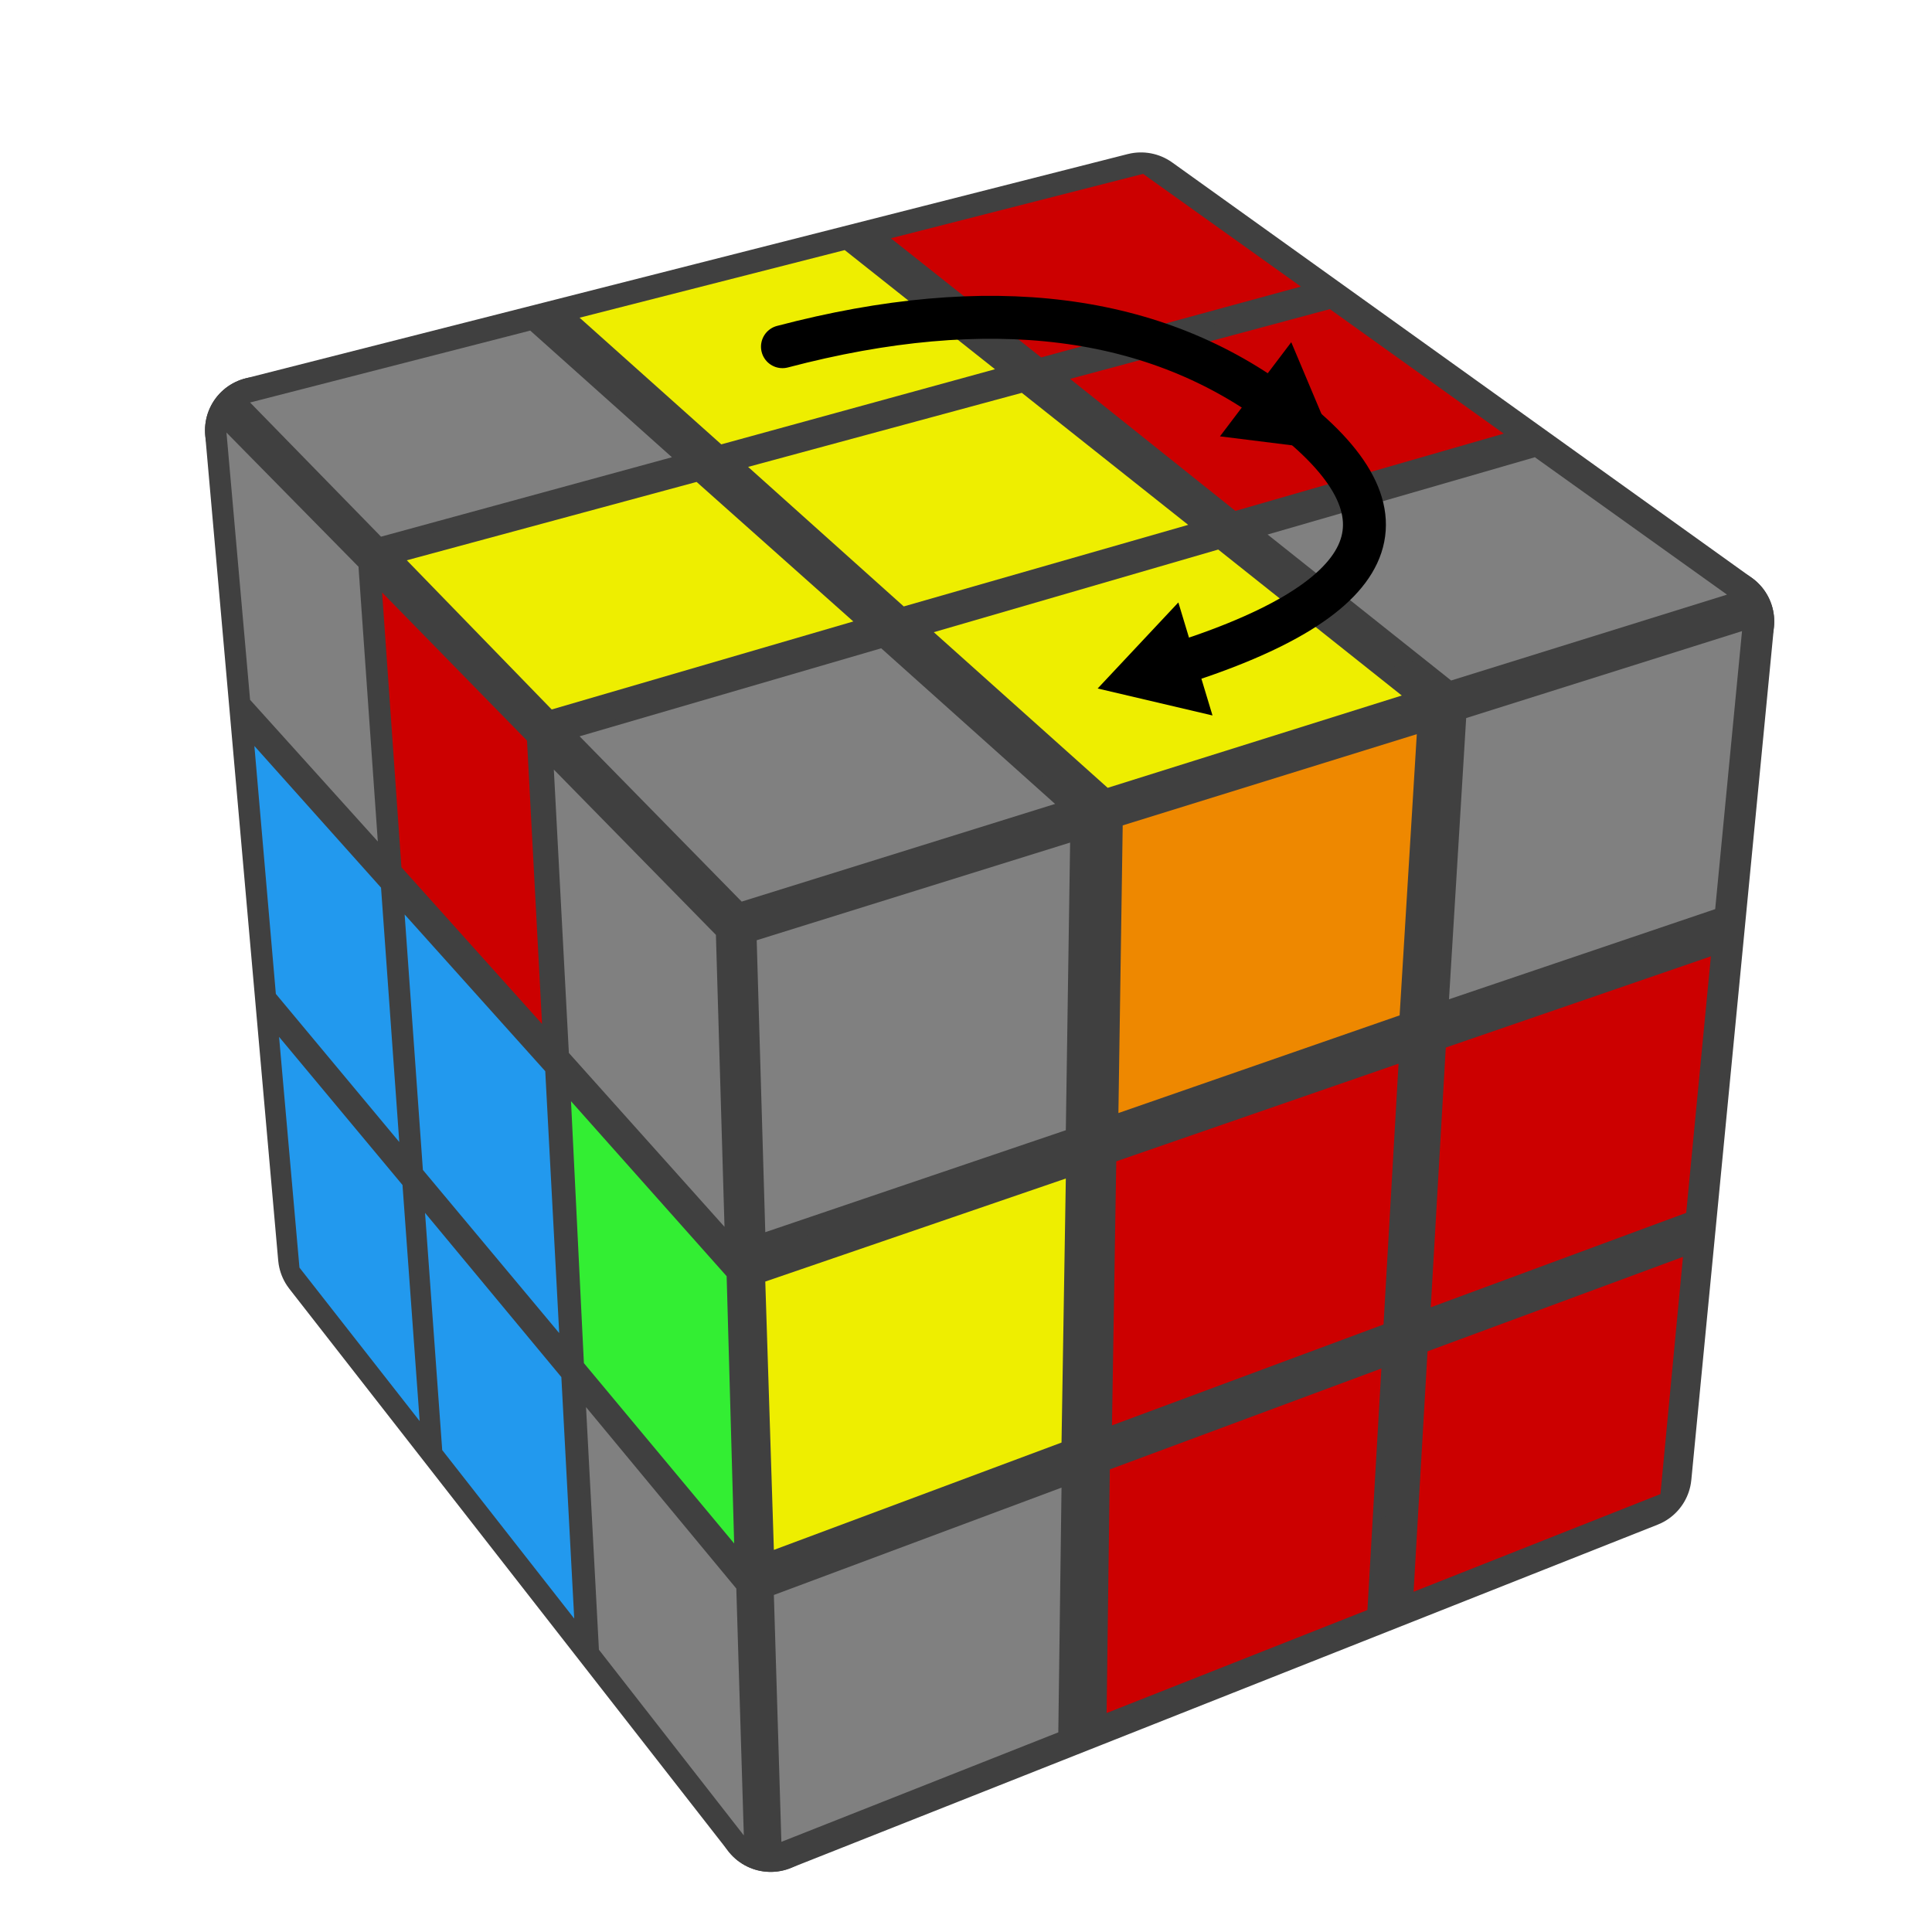
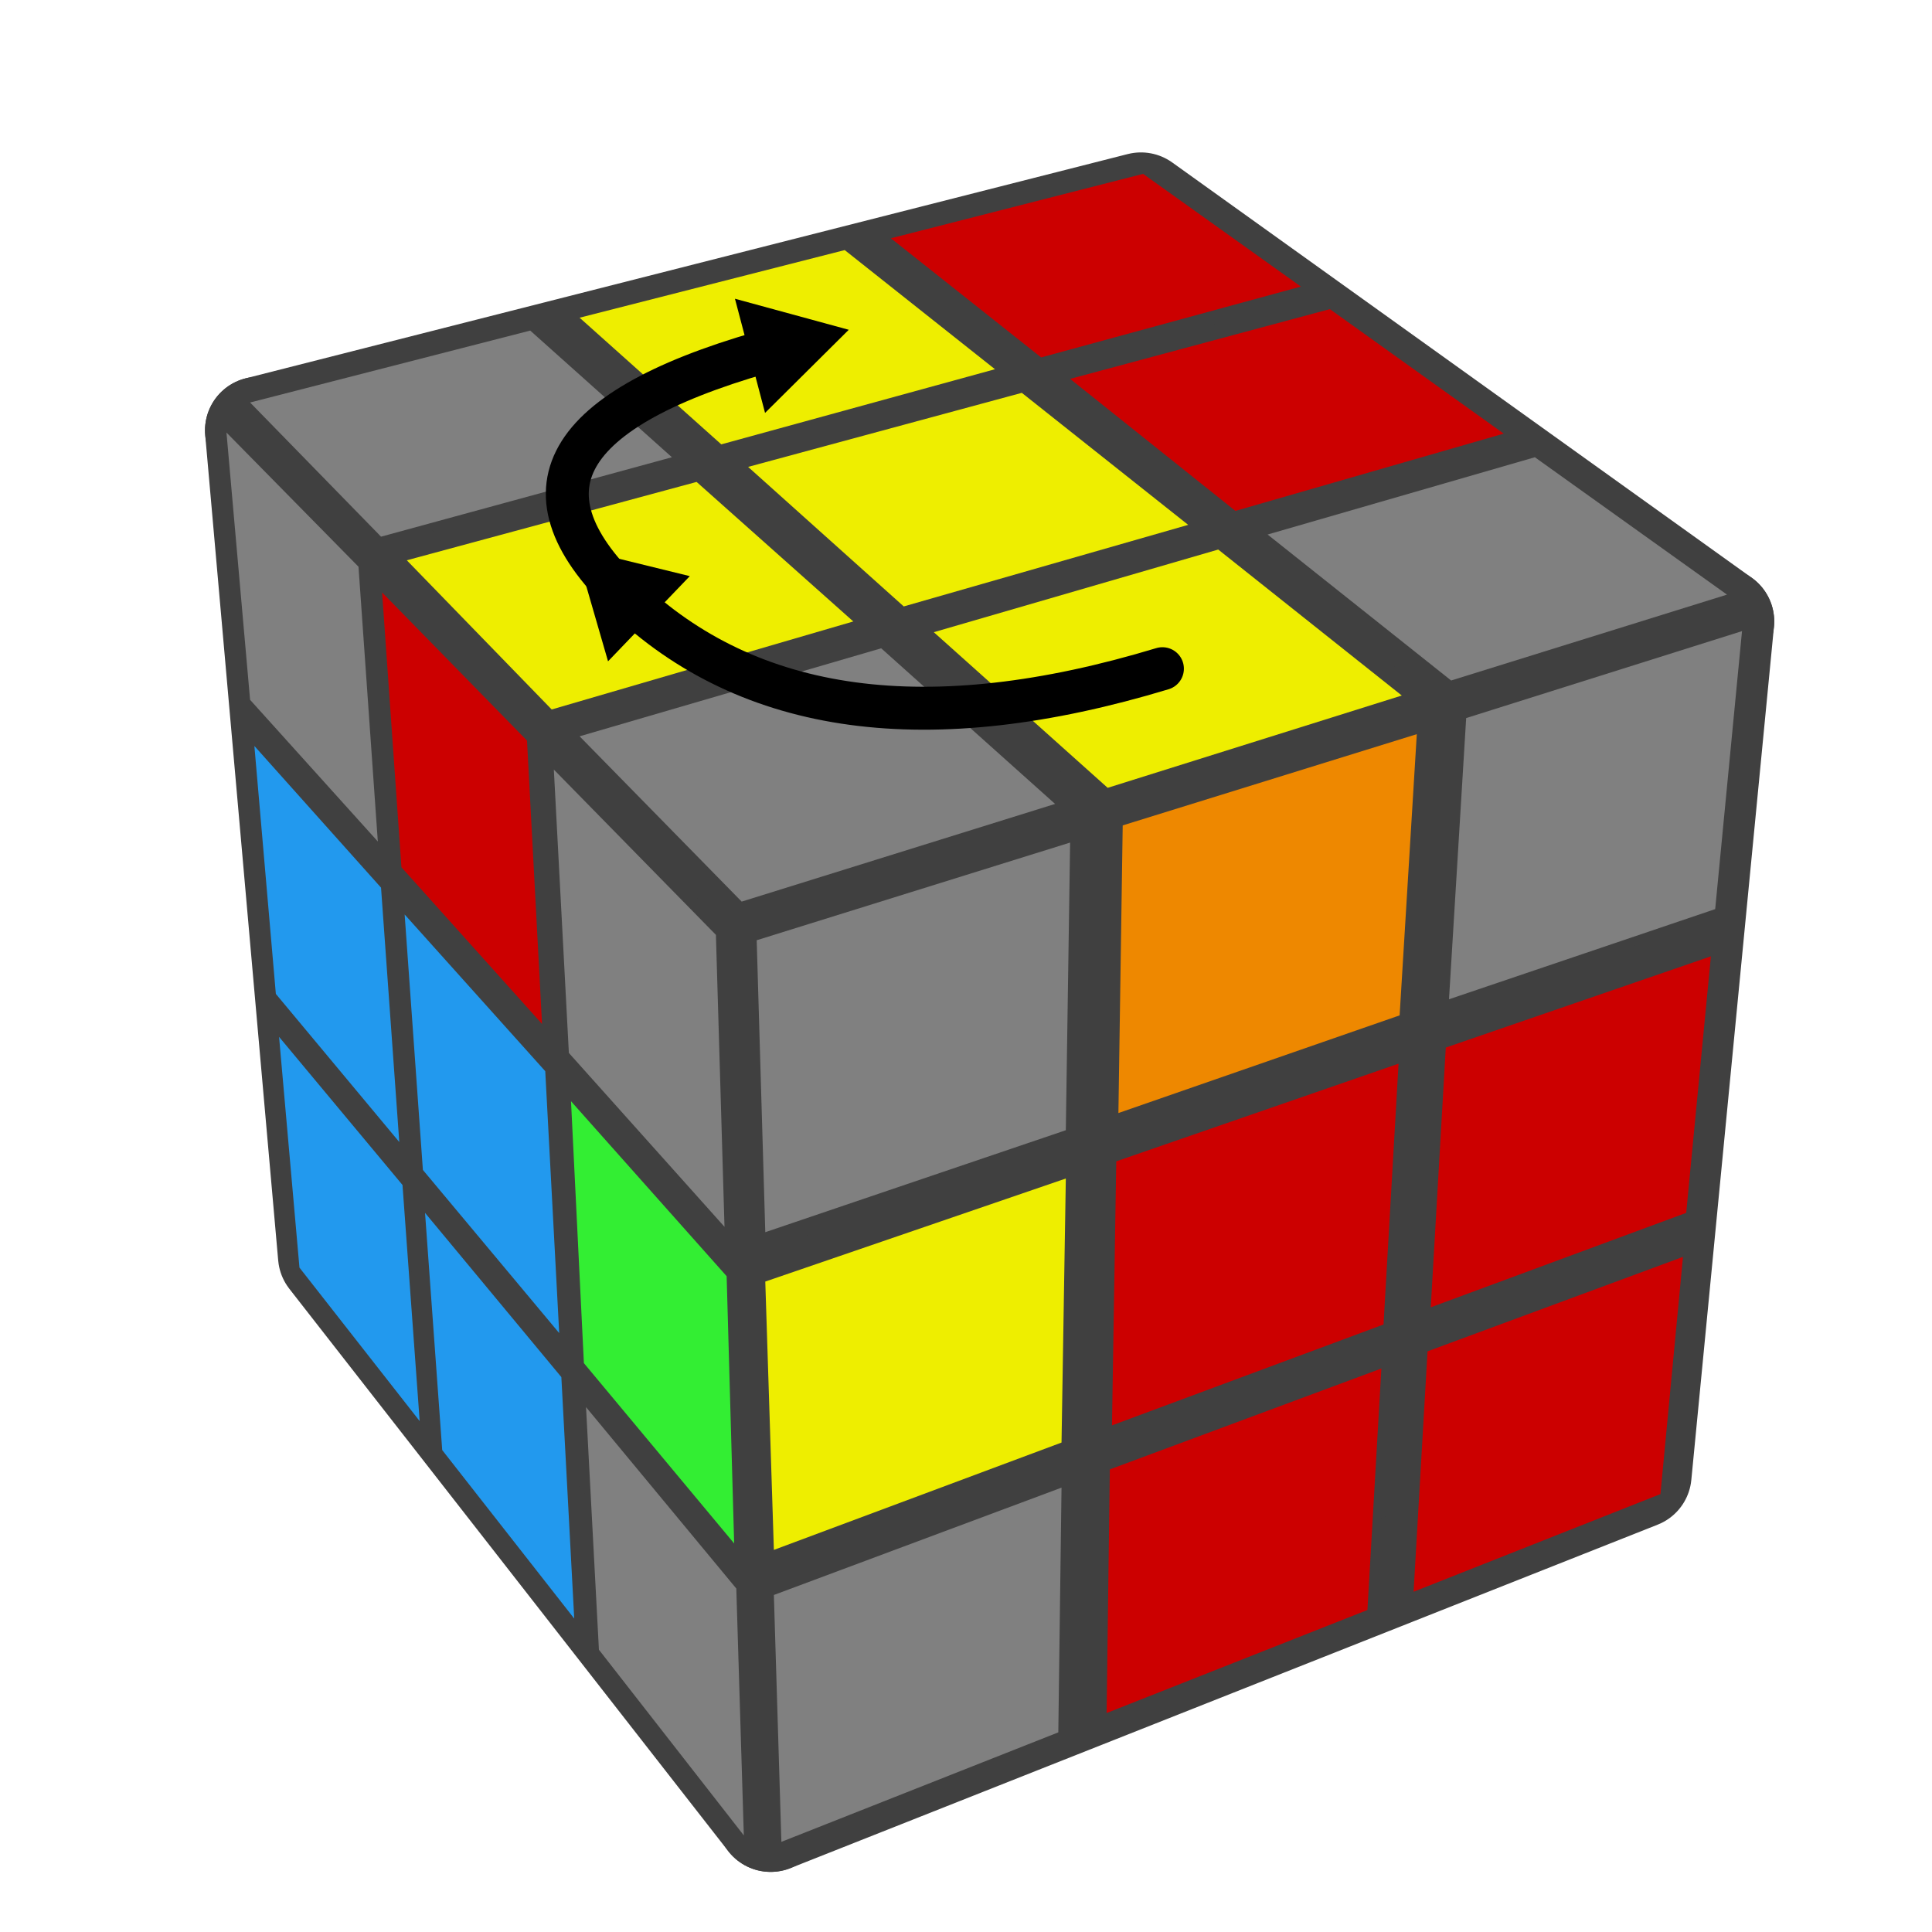
<svg xmlns="http://www.w3.org/2000/svg" version="1.1" width="640" height="640" viewBox="-0.9 -0.9 1.8 1.8">
  <g style="stroke-width:0.1;stroke-linejoin:round;opacity:1">
    <polygon fill="#404040" stroke="#404040" points="-0.659,-0.499 -0.207,-0.037 -0.182,0.794 -0.591,0.27" />
    <polygon fill="#404040" stroke="#404040" points="0.163,-0.708 0.703,-0.321 -0.207,-0.037 -0.659,-0.499" />
    <polygon fill="#404040" stroke="#404040" points="-0.207,-0.037 0.703,-0.321 0.626,0.474 -0.182,0.794" />
  </g>
  <g style="opacity:1;stroke-opacity:0.5;stroke-width:0;stroke-linejoin:round">
    <polygon fill="#808080" stroke="#404040" points="-0.689,-0.497 -0.566,-0.372 -0.548,-0.116 -0.667,-0.248" />
    <polygon fill="#cc0000" stroke="#404040" points="-0.544,-0.348 -0.409,-0.21 -0.395,0.054 -0.526,-0.092" />
    <polygon fill="#808080" stroke="#404040" points="-0.384,-0.183 -0.233,-0.029 -0.225,0.243 -0.37,0.081" />
    <polygon fill="#2299ee" stroke="#404040" points="-0.663,-0.205 -0.545,-0.073 -0.528,0.164 -0.643,0.026" />
    <polygon fill="#2299ee" stroke="#404040" points="-0.523,-0.048 -0.392,0.098 -0.379,0.342 -0.506,0.19" />
    <polygon fill="#33ee33" stroke="#404040" points="-0.368,0.126 -0.223,0.289 -0.216,0.538 -0.356,0.37" />
    <polygon fill="#2299ee" stroke="#404040" points="-0.64,0.066 -0.525,0.204 -0.509,0.424 -0.621,0.281" />
    <polygon fill="#2299ee" stroke="#404040" points="-0.504,0.23 -0.377,0.383 -0.365,0.608 -0.488,0.451" />
    <polygon fill="#808080" stroke="#404040" points="-0.354,0.411 -0.214,0.58 -0.207,0.81 -0.342,0.637" />
    <polygon fill="#cc0000" stroke="#404040" points="0.165,-0.738 0.312,-0.633 0.07,-0.567 -0.07,-0.678" />
    <polygon fill="#cc0000" stroke="#404040" points="0.339,-0.612 0.501,-0.496 0.251,-0.424 0.097,-0.547" />
    <polygon fill="#808080" stroke="#404040" points="0.53,-0.474 0.709,-0.346 0.452,-0.266 0.281,-0.402" />
    <polygon fill="#eeee00" stroke="#404040" points="-0.113,-0.667 0.027,-0.556 -0.228,-0.486 -0.36,-0.604" />
    <polygon fill="#eeee00" stroke="#404040" points="0.052,-0.534 0.207,-0.411 -0.058,-0.335 -0.203,-0.465" />
    <polygon fill="#eeee00" stroke="#404040" points="0.235,-0.388 0.406,-0.252 0.132,-0.166 -0.03,-0.311" />
    <polygon fill="#808080" stroke="#404040" points="-0.406,-0.592 -0.274,-0.474 -0.545,-0.4 -0.667,-0.525" />
    <polygon fill="#eeee00" stroke="#404040" points="-0.251,-0.451 -0.105,-0.321 -0.386,-0.239 -0.521,-0.378" />
    <polygon fill="#808080" stroke="#404040" points="-0.079,-0.296 0.083,-0.151 -0.209,-0.06 -0.36,-0.214" />
    <polygon fill="#808080" stroke="#404040" points="-0.195,-0.024 0.097,-0.115 0.093,0.153 -0.187,0.248" />
    <polygon fill="#ee8800" stroke="#404040" points="0.146,-0.131 0.42,-0.216 0.404,0.046 0.142,0.137" />
    <polygon fill="#808080" stroke="#404040" points="0.466,-0.231 0.723,-0.312 0.698,-0.053 0.45,0.031" />
    <polygon fill="#eeee00" stroke="#404040" points="-0.187,0.294 0.093,0.198 0.089,0.444 -0.179,0.544" />
    <polygon fill="#cc0000" stroke="#404040" points="0.14,0.182 0.403,0.091 0.389,0.334 0.136,0.428" />
    <polygon fill="#cc0000" stroke="#404040" points="0.447,0.076 0.694,-0.009 0.671,0.23 0.433,0.318" />
    <polygon fill="#808080" stroke="#404040" points="-0.179,0.586 0.089,0.486 0.086,0.714 -0.172,0.816" />
    <polygon fill="#cc0000" stroke="#404040" points="0.134,0.469 0.387,0.375 0.374,0.6 0.131,0.696" />
    <polygon fill="#cc0000" stroke="#404040" points="0.43,0.359 0.668,0.271 0.647,0.492 0.417,0.583" />
  </g>
  <g style="opacity:1;stroke-opacity:1;stroke-width:0.04;stroke-linecap:round">
-     <path d="M -0.171,-0.577 Q 0.118,-0.653 0.295,-0.518" style="fill:none;stroke:#000000;stroke-opacity:1" />
-     <path transform=" translate(0.2950843,-0.5181885) scale(0.011) rotate(37.13157)" d="M 5.77,0.0 L -2.88,5.0 L -2.88,-5.0 L 5.77,0.0 z" style="fill:#000000;stroke-width:0;stroke-linejoin:round" />
-     <path d="M 0.295,-0.518 Q 0.491,-0.37 0.183,-0.277" style="fill:none;stroke:#000000;stroke-opacity:1" />
-     <path transform=" translate(0.1834253,-0.2769103) scale(0.011) rotate(163.1912)" d="M 5.77,0.0 L -2.88,5.0 L -2.88,-5.0 L 5.77,0.0 z" style="fill:#000000;stroke-width:0;stroke-linejoin:round" />
+     <path d="M 0.183,-0.277 Q -0.144,-0.178 -0.318,-0.345" style="fill:none;stroke:#000000;stroke-opacity:1" />
+     <path transform=" translate(-0.3182761,-0.3454792) scale(0.011) rotate(223.8175)" d="M 5.77,0.0 L -2.88,5.0 L -2.88,-5.0 L 5.77,0.0 z" style="fill:#000000;stroke-width:0;stroke-linejoin:round" />
+     <path d="M -0.318,-0.345 Q -0.475,-0.496 -0.171,-0.577" style="fill:none;stroke:#000000;stroke-opacity:1" />
+     <path transform=" translate(-0.1706076,-0.5765713) scale(0.011) rotate(-14.77157)" d="M 5.77,0.0 L -2.88,5.0 L -2.88,-5.0 L 5.77,0.0 z" style="fill:#000000;stroke-width:0;stroke-linejoin:round" />
  </g>
</svg>
